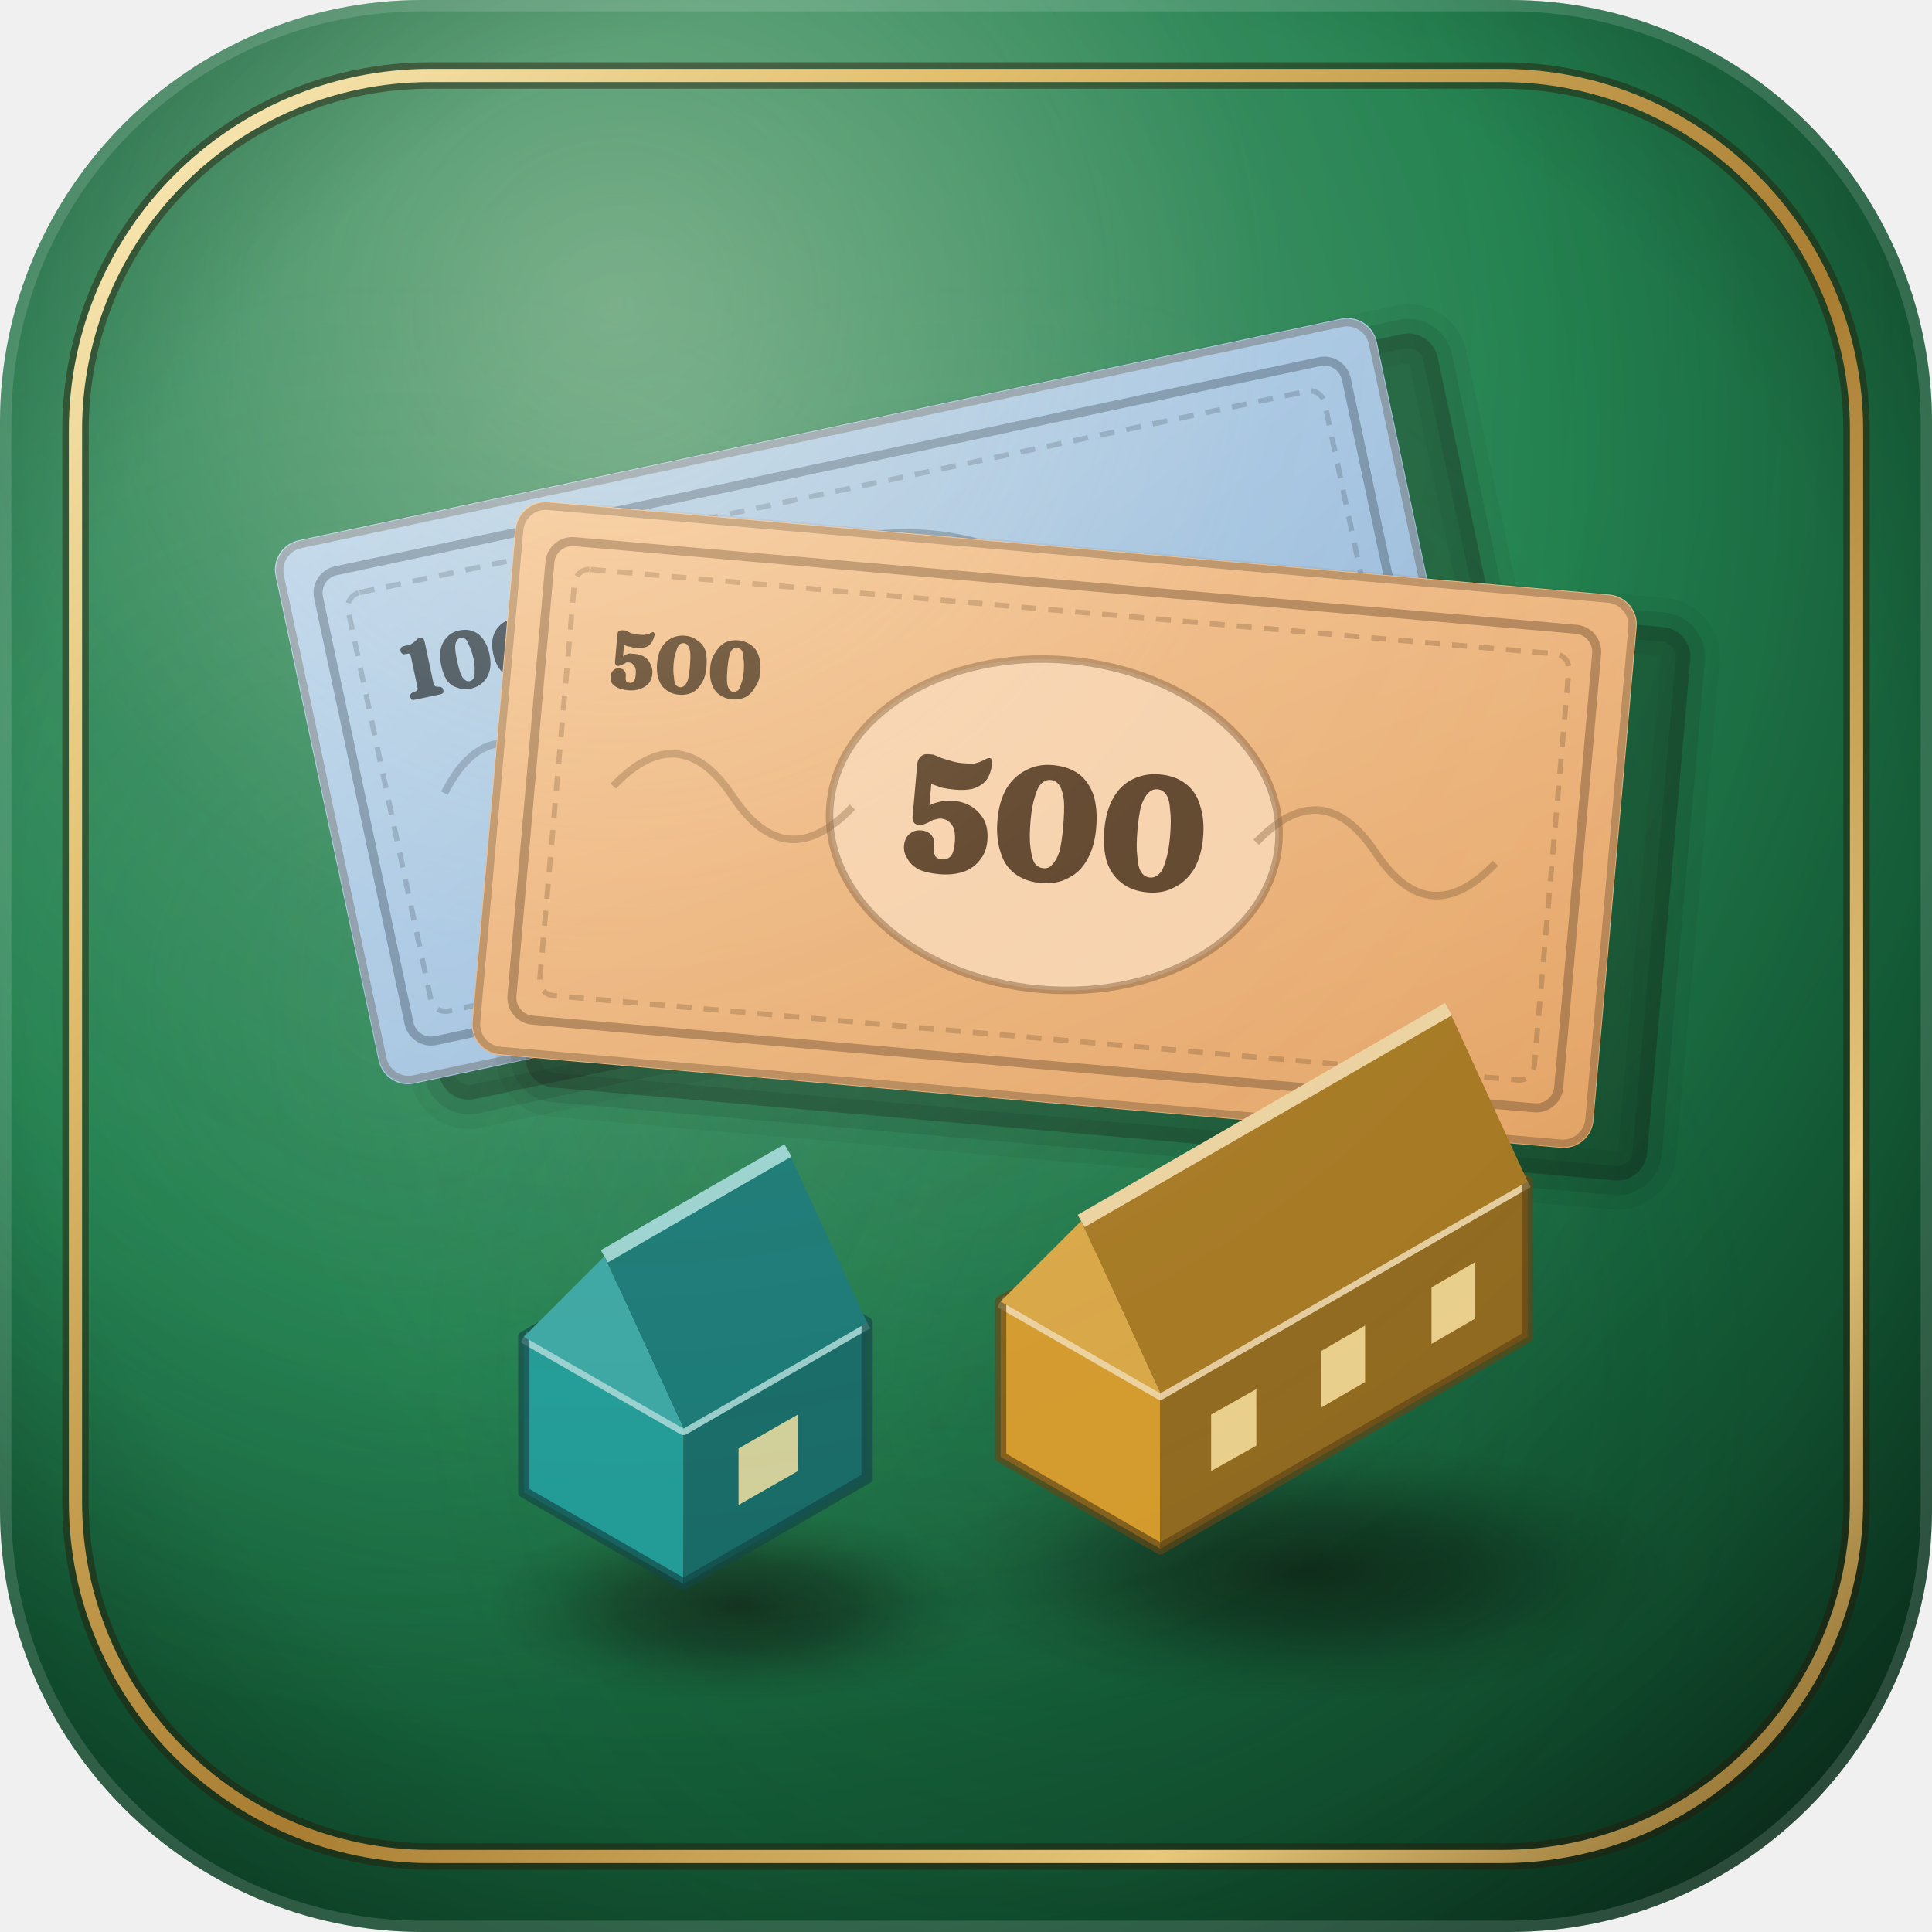
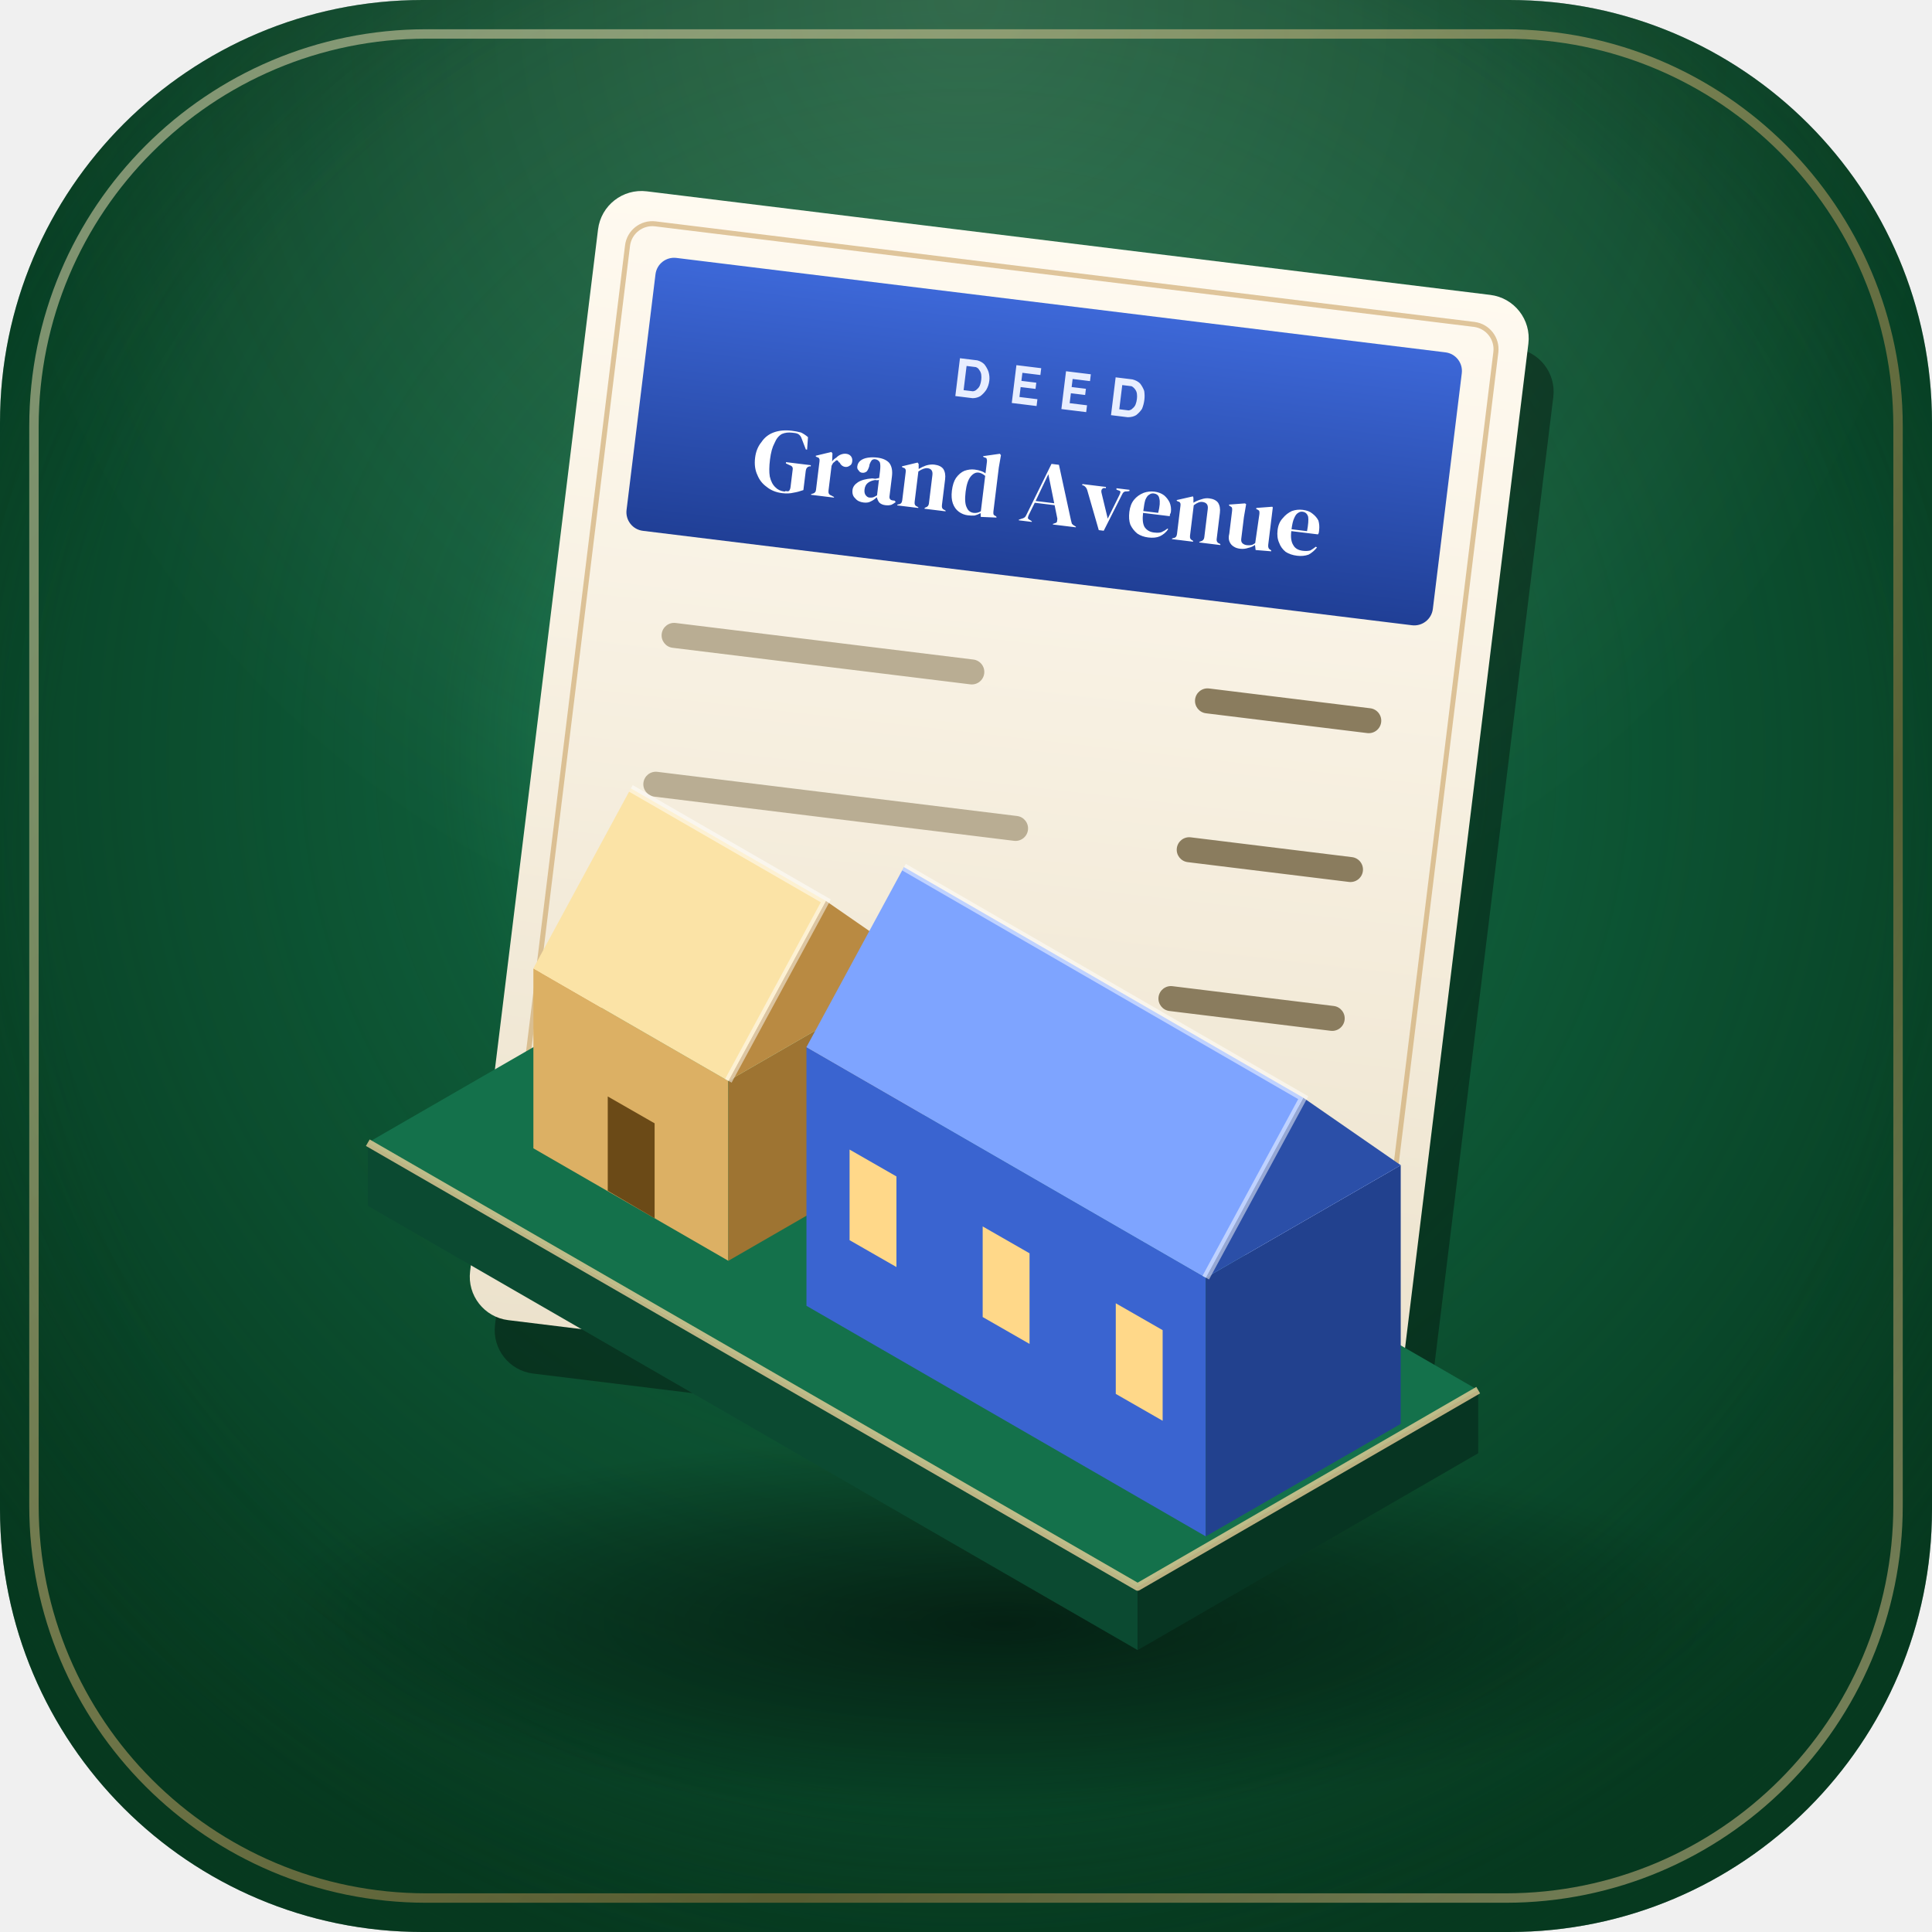
<svg xmlns="http://www.w3.org/2000/svg" viewBox="0 0 512 512" width="512" height="512" role="img" aria-label="Monopoly app icon">
  <defs>
-     <linearGradient id="imon-n100" x1="0" y1="0" x2="1" y2="1">
-       <stop offset="0" stop-color="#bad5ee" />
-       <stop offset="1" stop-color="#93b7d8" />
+     <linearGradient id="cgd" x1="0" y1="0" x2="1" y2="1">
+       <stop offset="0" stop-color="#fbeec8" />
+       <stop offset="0.45" stop-color="#d9b676" />
+       <stop offset="0.7" stop-color="#a77d41" />
+       <stop offset="1" stop-color="#f0d9a6" />
    </linearGradient>
-     <linearGradient id="imon-n500" x1="0" y1="0" x2="1" y2="1">
-       <stop offset="0" stop-color="#f5c697" />
-       <stop offset="1" stop-color="#e3a365" />
-     </linearGradient>
-     <linearGradient id="imon-ptih" x1="0" y1="0" x2="1" y2="1">
-       <stop offset="0" stop-color="#84c7c5" />
-       <stop offset="1" stop-color="#4caeab" />
-     </linearGradient>
-     <radialGradient id="imon-sh" cx="0.5" cy="0.5" r="0.5">
-       <stop offset="0" stop-color="#0b0602" />
-       <stop offset="0.45" stop-color="#0b0602" stop-opacity="0.62" />
-       <stop offset="0.75" stop-color="#0b0602" stop-opacity="0.2" />
-       <stop offset="1" stop-color="#0b0602" stop-opacity="0" />
+     <radialGradient id="csh" cx="0.5" cy="0.5" r="0.5">
+       <stop offset="0" stop-color="#000" stop-opacity="0.62" />
+       <stop offset="0.55" stop-color="#000" stop-opacity="0.3" />
+       <stop offset="1" stop-color="#000" stop-opacity="0" />
    </radialGradient>
-     <linearGradient id="imon-ptio" x1="0" y1="0" x2="1" y2="1">
-       <stop offset="0" stop-color="#e7c78b" />
-       <stop offset="1" stop-color="#dcae56" />
-     </linearGradient>
-     <radialGradient id="imon-fld" cx="0.34" cy="0.24" r="0.95">
-       <stop offset="0" stop-color="#49976f" />
-       <stop offset="0.48" stop-color="#1b7d4b" />
-       <stop offset="1" stop-color="#0b321e" />
+     <radialGradient id="cspot" cx="256" cy="200" r="330" gradientUnits="userSpaceOnUse">
+       <stop offset="0" stop-color="#1f9a68" stop-opacity="0.95" />
+       <stop offset="0.42" stop-color="#1f9a68" stop-opacity="0.34" />
+       <stop offset="1" stop-color="#1f9a68" stop-opacity="0" />
    </radialGradient>
-     <radialGradient id="imon-gl549e78018" cx="0.5" cy="0.5" r="0.5">
-       <stop offset="0" stop-color="#549e78" stop-opacity="0.18" />
-       <stop offset="0.5" stop-color="#549e78" stop-opacity="0.08" />
-       <stop offset="1" stop-color="#549e78" stop-opacity="0" />
+     <radialGradient id="ckey" cx="256" cy="0" r="264" gradientUnits="userSpaceOnUse">
+       <stop offset="0" stop-color="#fff4dc" stop-opacity="0.16" />
+       <stop offset="1" stop-color="#fff4dc" stop-opacity="0" />
    </radialGradient>
-     <radialGradient id="imon-gl0e3f26018" cx="0.5" cy="0.5" r="0.5">
-       <stop offset="0" stop-color="#0e3f26" stop-opacity="0.18" />
-       <stop offset="0.5" stop-color="#0e3f26" stop-opacity="0.08" />
-       <stop offset="1" stop-color="#0e3f26" stop-opacity="0" />
+     <radialGradient id="cvig" cx="256" cy="225.3" r="405.5" gradientUnits="userSpaceOnUse">
+       <stop offset="0" stop-color="#06391f" stop-opacity="0" />
+       <stop offset="0.6" stop-color="#06391f" stop-opacity="0" />
+       <stop offset="1" stop-color="#06391f" stop-opacity="0.85" />
    </radialGradient>
-     <radialGradient id="imon-lamp" cx="0.32" cy="0.16" r="0.75">
-       <stop offset="0" stop-color="#fff4d8" stop-opacity="0.3" />
-       <stop offset="0.45" stop-color="#fff4d8" stop-opacity="0.06" />
-       <stop offset="1" stop-color="#fff4d8" stop-opacity="0" />
-     </radialGradient>
-     <radialGradient id="imon-vig" cx="0.5" cy="0.48" r="0.78">
-       <stop offset="0" stop-color="#000" stop-opacity="0" />
-       <stop offset="0.62" stop-color="#000" stop-opacity="0" />
-       <stop offset="1" stop-color="#000" stop-opacity="0.38" />
-     </radialGradient>
-     <clipPath id="imon-rr">
+     <clipPath id="cclip">
      <rect width="512" height="512" rx="112" />
    </clipPath>
-     <linearGradient id="imon-brass" x1="0" y1="0" x2="1" y2="1">
-       <stop offset="0" stop-color="#fbefc0" />
-       <stop offset="0.25" stop-color="#e2bf6e" />
-       <stop offset="0.55" stop-color="#a87d32" />
-       <stop offset="0.8" stop-color="#e6c77c" />
-       <stop offset="1" stop-color="#7c5b1f" />
-     </linearGradient>
  </defs>
-   <g clip-path="url(#imon-rr)">
-     <rect width="512" height="512" fill="url(#imon-fld)" />
-     <circle cx="260.2" cy="265.2" r="190.3" fill="url(#imon-gl549e78018)" />
-     <circle cx="288.3" cy="363.8" r="183.1" fill="url(#imon-gl0e3f26018)" />
-     <circle cx="105.5" cy="265.4" r="190.2" fill="url(#imon-gl549e78018)" />
-     <g transform="translate(256 256) scale(1.17) translate(-256 -256)">
-       <g transform="translate(236,196) scale(1.7)">
-         <g transform="translate(0,0) rotate(-12)">
-           <g transform="translate(-75,-37)">
-             <g fill="none" stroke="#0b0602">
-               <rect x="7.5" y="3.7" width="150" height="74" rx="4" stroke-width="7.8" stroke-opacity="0.05" />
-               <rect x="7.5" y="3.7" width="150" height="74" rx="4" stroke-width="3.9" stroke-opacity="0.09" />
-             </g>
-             <rect x="7.5" y="3.7" width="150" height="74" rx="4" fill="#0b0602" opacity="0.25" />
-             <rect width="150" height="74" rx="4" fill="url(#imon-n100)" />
-             <rect x=".6" y=".6" width="148.8" height="72.8" rx="3.5" fill="none" stroke="#3c2814" stroke-opacity="0.28" stroke-width="1" />
-             <rect x="5" y="5" width="140" height="64" rx="3" fill="none" stroke="#566b7f" stroke-opacity=".55" stroke-width="1.2" />
-             <rect x="8.5" y="8.5" width="133" height="57" rx="2" fill="none" stroke="#566b7f" stroke-opacity=".35" stroke-width=".7" stroke-dasharray="2 1.6" />
-             <ellipse cx="75" cy="37" rx="30" ry="22" fill="#c9def1" stroke="#566b7f" stroke-opacity=".5" />
-             <path d="m57.5 32.3h.5q.4 0 .6 .3 .2 .2 .2 .9v8q0 .4-.2 .6-.1 .3-.4 .3l-1 .3q-.9 .2-.9 1 0 .5 .3 .7 .3 .3 .8 .3h6.9q.5 0 .8-.3 .3-.2 .3-.7 0-.7-.9-1l-.9-.3q-.2-.1-.4-.3-.1-.2-.1-.6v-11.5q0-1.1-1-1.1-.3 0-.5 .1-.3 0-.6 .2-.6 .5-1.2 .7-.5 .2-1.4 .2h-.8q-.5 0-.9 .3-.3 .3-.3 .8 0 .5 .3 .8 .3 .3 .8 .3zm15.3-3.2q2.1 0 3.5 .9 1.5 .9 2.2 2.7 .8 1.8 .8 4.3 0 2.4-.8 4.2-.9 1.8-2.4 2.7-1.5 1-3.5 1-2.1 0-3.5-.9-1.5-.9-2.3-2.7-.7-1.8-.7-4.3 0-2.4 .8-4.2 .8-1.8 2.3-2.7 1.5-1 3.6-1zm2.1 8.2q0-2.3-.3-3.6-.2-1.4-.7-2-.5-.6-1.2-.6-.7 0-1.2 .6-.5 .6-.8 1.8-.2 1.3-.2 3.2 0 2.3 .2 3.6 .3 1.4 .8 2 .5 .6 1.2 .6 .7 0 1.2-.6 .5-.6 .7-1.8 .3-1.3 .3-3.2zm12.2-8.2q2 0 3.5 .9 1.4 .9 2.2 2.7 .8 1.8 .8 4.3 0 2.4-.9 4.2-.8 1.8-2.3 2.7-1.5 1-3.6 1-2 0-3.5-.9-1.5-.9-2.2-2.7-.8-1.8-.8-4.3 0-2.4 .8-4.2 .9-1.8 2.4-2.7 1.5-1 3.6-1zm2 8.2q0-2.3-.2-3.6-.3-1.4-.8-2-.5-.6-1.2-.6-.7 0-1.2 .6-.5 .6-.7 1.8-.3 1.3-.3 3.2 0 2.3 .3 3.6 .3 1.4 .8 2 .4 .6 1.2 .6 .7 0 1.2-.6 .4-.6 .7-1.8 .2-1.3 .2-3.2z" fill="#3b4a57" />
-             <path d="m14.8 17.8h.2q.3 0 .3 .1 .1 .1 .1 .5v4q0 .2 0 .3-.1 .1-.2 .2l-.6 .1q-.4 .1-.4 .5 0 .2 .1 .4 .2 .1 .4 .1h3.5q.2 0 .4-.1 .1-.2 .1-.4 0-.4-.4-.5l-.4-.1q-.2-.1-.2-.2-.1-.1-.1-.3v-5.7q0-.6-.5-.6-.1 0-.3 0-.1 .1-.3 .2-.3 .2-.6 .3-.2 .1-.7 .1h-.4q-.2 0-.4 .1-.2 .2-.2 .5 0 .2 .2 .4 .1 .1 .4 .1zm7.6-1.6q1.1 0 1.8 .5 .7 .4 1.1 1.3 .4 .9 .4 2.1 0 1.3-.4 2.1-.4 .9-1.2 1.4-.8 .5-1.8 .5-1 0-1.7-.5-.8-.4-1.2-1.3-.3-.9-.3-2.1 0-1.3 .4-2.1 .4-.9 1.2-1.4 .7-.5 1.7-.5zm1.1 4.1q0-1.1-.2-1.8-.1-.7-.3-1-.3-.3-.6-.3-.4 0-.6 .3-.3 .3-.4 .9-.1 .6-.1 1.6 0 1.1 .1 1.8 .1 .7 .4 1 .2 .3 .6 .3 .3 0 .6-.3 .2-.3 .3-.9 .2-.6 .2-1.6zm6.1-4.1q1 0 1.7 .5 .7 .4 1.1 1.3 .4 .9 .4 2.1 0 1.3-.4 2.1-.4 .9-1.2 1.4-.7 .5-1.7 .5-1.1 0-1.8-.5-.7-.4-1.1-1.3-.4-.9-.4-2.1 0-1.3 .4-2.1 .4-.9 1.2-1.4 .7-.5 1.8-.5zm1 4.1q0-1.1-.1-1.8-.2-.7-.4-1-.2-.3-.6-.3-.4 0-.6 .3-.2 .3-.4 .9-.1 .6-.1 1.6 0 1.1 .1 1.8 .2 .7 .4 1 .3 .3 .6 .3 .4 0 .6-.3 .3-.3 .4-.9 .1-.6 .1-1.6z" fill="#3b4a57" />
-             <path d="M16 37q8-10 16 0t16 0M102 37q8-10 16 0t16 0" stroke="#566b7f" stroke-opacity=".4" fill="none" />
-           </g>
-         </g>
+   <rect width="512" height="512" rx="112" fill="#06391f" />
+   <rect width="512" height="512" rx="112" fill="url(#cspot)" />
+   <rect width="512" height="512" rx="112" fill="url(#ckey)" />
+   <g clip-path="url(#cclip)">
+     <g transform="translate(-88.5 -3.7) scale(1.656)">
+       <defs>
+         <linearGradient id="mdd" x1="0" y1="0" x2="0" y2="1">
+           <stop offset="0" stop-color="#fffaf0" />
+           <stop offset="1" stop-color="#ece2cc" />
+         </linearGradient>
+         <linearGradient id="mbd" x1="0" y1="0" x2="0" y2="1">
+           <stop offset="0" stop-color="#3d68d8" />
+           <stop offset="1" stop-color="#203f96" />
+         </linearGradient>
+       </defs>
+       <g transform="translate(150 32) rotate(7)">
+         <rect x="5" y="8" width="150" height="182" rx="7" fill="#000" opacity=".35" />
+         <rect width="150" height="182" rx="7" fill="url(#mdd)" />
+         <rect x="5" y="5" width="140" height="172" rx="4" fill="none" stroke="#c9a263" stroke-opacity=".6" stroke-width=".8" />
+         <rect x="10" y="10" width="130" height="44" rx="3" fill="url(#mbd)" />
+         <path d="m62 26.5h-2v-6.1h2q.1 0 .3 0 .2 0 .5 0 .7 .1 1.2 .5 .5 .5 .8 1.1 .3 .7 .3 1.4 0 .8-.3 1.5-.3 .6-.8 1.1-.5 .4-1.2 .5-.3 0-.5 0-.2 0-.3 0zm-.8-5v3.9h.8q.1 0 .3 0 .2 0 .4 0 .4-.1 .6-.4 .3-.3 .4-.7 .1-.4 .1-.9 0-.4-.1-.8-.1-.4-.4-.7-.2-.3-.6-.4-.2 0-.4 0-.2 0-.3 0h-.8zm11.9 5h-4v-6.1h4v1.1h-2.9v1.3h2.4v1h-2.4v1.6h2.9v1.1zm8 0h-4v-6.1h4v1.1h-2.8v1.3h2.3v1h-2.3v1.6h2.8v1.1zm6 0h-2v-6.1h2q.1 0 .3 0 .2 0 .4 0 .8 .1 1.3 .5 .5 .5 .8 1.1 .2 .7 .2 1.4 0 .8-.2 1.5-.3 .6-.8 1.1-.5 .4-1.3 .5-.2 0-.4 0-.2 0-.3 0zm-.8-5v3.9h.8q.1 0 .3 0 .2 0 .4 0 .4-.1 .6-.4 .3-.3 .4-.7 .1-.4 .1-.9 0-.4-.1-.8-.1-.4-.4-.7-.3-.3-.6-.4-.2 0-.4 0-.2 0-.3 0h-.8z" fill="#e8eeff" />
+         <path d="m34.4 45.3q-1.5 0-2.6-.7-1.1-.6-1.7-1.7-.7-1.1-.7-2.7 0-1.5 .7-2.6 .6-1.2 1.8-1.8 1.2-.6 2.8-.6 .8 0 1.5 .1 .6 .2 1.2 .6l.1 2h-.2l-.8-1.5q-.2-.4-.3-.5-.2-.2-.4-.3-.3-.1-.5-.1-.2 0-.5 0-.9 0-1.6 .4-.7 .5-1 1.6-.4 1-.4 2.7 0 1.7 .3 2.7 .4 1.1 1.1 1.6 .6 .5 1.5 .5 .1 0 .2-.1 .1 0 .3 0 .2 0 .3-.2 .1-.2 .1-.5v-2.9q0-.5-.6-.6l-.6-.2v-.2h4v.2h-.2q-.5 .2-.5 .8v3.1q-.8 .4-1.5 .6-.8 .3-1.8 .3zm8.3-.3h-3.7v-.1l.2-.1q.3-.1 .4-.3 .1-.1 .1-.4v-4.6q0-.3-.1-.4-.1-.2-.4-.2l-.2-.1v-.1l2.4-.9 .2 .2 .1 1.2v.1q.2-.4 .6-.7 .3-.4 .7-.6 .4-.2 .8-.2 .5 0 .8 .3 .3 .3 .3 .8 0 .5-.3 .7-.3 .3-.7 .3-.6 0-1-.6h-.1q-.1-.2-.3-.3-.2 0-.3 .2-.2 .2-.3 .3-.1 .2-.2 .5v4q0 .6 .5 .7l.5 .2v.1zm4.8 .2q-.9 0-1.4-.5-.6-.4-.6-1.3 0-.7 .7-1.3 .7-.6 2.2-.9 .2 0 .5 0 .3-.1 .6-.2v-1.1q0-1-.2-1.4-.3-.4-.8-.4-.3 0-.5 .2-.2 .3-.3 .8v.2q-.1 .6-.3 .9-.3 .3-.7 .3-.4 0-.6-.3-.3-.2-.3-.6 0-.6 .4-1 .4-.4 1.1-.6 .7-.2 1.5-.2 1.3 0 2 .6 .7 .7 .7 2.1v3.2q0 .6 .6 .6h.3l.2 .2q-.3 .3-.6 .5-.4 .2-1 .2-.6 0-1-.3-.3-.3-.5-.8-.4 .5-.9 .8-.4 .3-1.1 .3zm.8-.9q.3 0 .6-.1 .2-.1 .6-.4v-2.5q-.2 .1-.3 .1-.1 0-.3 0-.7 .2-1.1 .6-.4 .4-.4 1.1 0 .6 .3 .9 .3 .3 .6 .3zm8 .7h-3.4v-.1l.2-.1q.5-.1 .5-.7v-4.6q0-.3-.1-.4-.1-.2-.4-.2l-.2-.1v-.1l2.4-.9 .2 .2 .1 .8q.5-.4 1.1-.7 .7-.3 1.3-.3 1 0 1.5 .5 .5 .6 .5 1.6v4.2q0 .6 .5 .7l.2 .1v.1h-3.4v-.1l.1-.1q.5-.2 .5-.7v-4.6q0-1-.9-1-.6 0-1.4 .7v4.9q0 .6 .5 .7l.2 .1v.1zm8 .2q-.8 0-1.5-.4-.7-.4-1.1-1.2-.4-.8-.4-2 0-1.3 .4-2.1 .5-.9 1.2-1.3 .8-.4 1.6-.4 .6 0 1 .1 .5 .1 .8 .3v-1.9q0-.3-.1-.4 0-.2-.3-.2l-.3-.1v-.1l2.6-.7 .2 .2-.1 2v7.1q0 .3 .1 .5 .1 .1 .4 .2l.1 .1v.1l-2.5 .2-.1-.6q-.4 .3-.9 .5-.5 .1-1.1 .1zm.9-.5q.6 0 1.1-.4v-5.7q-.6-.4-1.1-.4-.7 0-1.2 .8-.5 .8-.5 2.5 0 1.8 .5 2.5 .4 .7 1.2 .7zm9.4 .3h-2.1v-.1l.4-.2q.3-.1 .5-.3 .1-.1 .2-.4l3-8.6h1.2l3 8.6q.1 .3 .2 .5 .2 .2 .5 .3l.2 .1v.1h-3.7v-.1l.2-.1q.3-.1 .4-.3 0-.3 0-.5l-.7-2.1h-3.2l-.7 2q-.1 .3-.1 .5 0 .2 .3 .3l.4 .2v.1zm1.7-7.9-1.5 4.5h3l-1.5-4.5zm9.9 7.9h-.8l-2.6-6.1q-.2-.5-.7-.7h-.2v-.2h3.8v.2h-.3q-.5 .2-.3 .8l1.5 4 1.4-4q.1-.3 .1-.5-.1-.2-.4-.2l-.3-.1v-.2h2.1v.2l-.4 .1q-.3 0-.5 .2-.1 .1-.2 .4l-2.2 6.1zm7.3-7.2q.9 0 1.6 .4 .6 .4 1 1 .4 .7 .4 1.5 0 .2-.1 .4 0 .1 0 .3h-4.3q0 1.5 .5 2.2 .6 .7 1.6 .7 .8 0 1.2-.2 .5-.3 .9-.7l.1 .1q-.4 .8-1.2 1.3-.7 .4-1.8 .4-1 0-1.8-.4-.8-.5-1.3-1.3-.4-.8-.4-2 0-1.2 .5-2 .5-.8 1.4-1.3 .8-.4 1.7-.4zm-.1 .3q-.4 0-.7 .3-.3 .2-.5 .9-.1 .6-.1 1.8h2.4q.2-1.6-.1-2.3-.2-.7-1-.7zm7.2 6.9h-3.4v-.1l.2-.1q.5-.1 .5-.7v-4.6q0-.3-.1-.4-.1-.2-.4-.2l-.2-.1v-.1l2.5-.9 .1 .2 .1 .8q.5-.4 1.2-.7 .6-.3 1.2-.3 1 0 1.5 .5 .5 .6 .5 1.6v4.2q0 .6 .6 .7l.1 .1v.1h-3.4v-.1l.2-.1q.5-.2 .5-.7v-4.6q0-1-1-1-.6 0-1.3 .7v4.9q0 .6 .5 .7l.1 .1v.1zm7.6 .2q-.6 0-1-.2-.5-.2-.8-.7-.3-.5-.2-1.3v-3.7q0-.3-.1-.5-.1-.1-.4-.2l-.1-.1v-.1l2.5-.5 .2 .1-.1 2.1v3.5q0 .5 .3 .7 .3 .2 .7 .2 .4 0 .7-.1 .3-.1 .6-.4l.1-4.7q0-.3-.1-.5-.1-.1-.4-.2h-.1v-.2l2.5-.5 .1 .1v2.1 3.9q0 .3 .1 .5 .1 .2 .4 .3l.1 .1v.1l-2.5 .1-.2-.8q-.4 .4-1 .6-.6 .3-1.3 .3zm9.2-7.4q1 0 1.6 .4 .7 .4 1.1 1 .3 .7 .3 1.5 0 .2 0 .4 0 .1-.1 .3h-4.3q0 1.5 .6 2.2 .5 .7 1.6 .7 .7 0 1.2-.2 .4-.3 .8-.7l.2 .1q-.5 .8-1.2 1.3-.8 .4-1.8 .4-1.1 0-1.9-.4-.8-.5-1.2-1.3-.5-.8-.5-2 0-1.2 .6-2 .5-.8 1.3-1.3 .8-.4 1.7-.4zm0 .3q-.4 0-.7 .3-.3 .2-.5 .9-.2 .6-.2 1.8h2.5q.1-1.6-.1-2.3-.3-.7-1-.7z" fill="#fff" />
+         <rect x="18" y="68" width="52" height="4" rx="2" fill="#b9ad93" />
+         <rect x="104" y="68" width="30" height="4" rx="2" fill="#8a7c5e" />
+         <rect x="18" y="92" width="62" height="4" rx="2" fill="#b9ad93" />
+         <rect x="104" y="92" width="30" height="4" rx="2" fill="#8a7c5e" />
+         <rect x="18" y="116" width="72" height="4" rx="2" fill="#b9ad93" />
+         <rect x="104" y="116" width="30" height="4" rx="2" fill="#8a7c5e" />
+         <rect x="18" y="140" width="52" height="4" rx="2" fill="#b9ad93" />
+         <rect x="104" y="140" width="30" height="4" rx="2" fill="#8a7c5e" />
      </g>
-       <g transform="translate(276,224) scale(1.7)">
-         <g transform="translate(0,0) rotate(5)">
-           <g transform="translate(-75,-37)">
-             <g fill="none" stroke="#0b0602">
-               <rect x="7.5" y="3.7" width="150" height="74" rx="4" stroke-width="7.8" stroke-opacity="0.05" />
-               <rect x="7.5" y="3.7" width="150" height="74" rx="4" stroke-width="3.9" stroke-opacity="0.09" />
-             </g>
-             <rect x="7.5" y="3.7" width="150" height="74" rx="4" fill="#0b0602" opacity="0.25" />
-             <rect width="150" height="74" rx="4" fill="url(#imon-n500)" />
-             <rect x=".6" y=".6" width="148.8" height="72.8" rx="3.5" fill="none" stroke="#3c2814" stroke-opacity="0.28" stroke-width="1" />
-             <rect x="5" y="5" width="140" height="64" rx="3" fill="none" stroke="#855f3b" stroke-opacity=".55" stroke-width="1.2" />
-             <rect x="8.5" y="8.5" width="133" height="57" rx="2" fill="none" stroke="#855f3b" stroke-opacity=".35" stroke-width=".7" stroke-dasharray="2 1.6" />
-             <ellipse cx="75" cy="37" rx="30" ry="22" fill="#f7d2ae" stroke="#855f3b" stroke-opacity=".5" />
-             <path d="m55.3 41.5q0-1 .6-1.6 .6-.6 1.5-.6 .9 0 1.4 .5 .5 .5 .5 1.3v.5q0 .6 .3 1 .3 .3 .9 .3 .7 0 1.1-.5 .4-.5 .4-1.9 0-1.6-.6-2.3-.6-.7-1.5-.7-.3 0-.5 .1-.3 .1-.6 .2-.3 .2-.6 .4-.4 .2-.6 .3-.3 .1-.6 .1-.4 0-.6-.2-.3-.3-.3-.8v-7q0-.7 .4-1.1 .3-.4 1-.4 .3 0 .6 0 .3 .1 .7 .2 .5 .2 1.1 .3 .5 .1 1 .2 .6 .1 1.1 .1 1.1 0 1.7-.1 .6-.2 1.1-.5 .3-.2 .5-.3 .2-.1 .3-.1 .3 0 .4 .3 .1 .3 0 .9-.1 1.2-.7 2-.6 .7-1.6 1.1-1 .3-2.3 .3-.8 0-1.7-.1-.8-.2-1.6-.4-.7-.3-1.3-.6l1.4-1.8v6.3l-.9-.3q.6-.5 1.2-.9 .6-.3 1.3-.5 .7-.2 1.5-.2 1.5 0 2.6 .6 1.1 .6 1.8 1.7 .6 1.1 .6 2.6 0 1.6-.8 2.7-.7 1.1-2 1.7-1.4 .6-3.2 .6-1.7 0-2.8-.4-1.1-.5-1.6-1.3-.6-.7-.6-1.7zm18.8-12.4q2.1 0 3.6 .9 1.4 .9 2.2 2.7 .7 1.8 .7 4.3 0 2.4-.8 4.2-.8 1.8-2.3 2.7-1.5 1-3.6 1-2 0-3.5-.9-1.5-.9-2.2-2.7-.8-1.8-.8-4.3 0-2.4 .8-4.2 .9-1.8 2.4-2.7 1.5-1 3.5-1zm2.1 8.2q0-2.3-.2-3.6-.3-1.4-.8-2-.5-.6-1.2-.6-.7 0-1.2 .6-.5 .6-.7 1.8-.3 1.3-.3 3.2 0 2.3 .3 3.6 .3 1.4 .7 2 .5 .6 1.3 .6 .7 0 1.1-.6 .5-.6 .8-1.8 .2-1.3 .2-3.2zm12.2-8.2q2.1 0 3.5 .9 1.5 .9 2.2 2.7 .8 1.8 .8 4.3 0 2.4-.8 4.2-.9 1.8-2.4 2.7-1.5 1-3.5 1-2.1 0-3.5-.9-1.5-.9-2.3-2.7-.7-1.8-.7-4.3 0-2.4 .8-4.2 .8-1.8 2.3-2.7 1.6-1 3.6-1zm2.1 8.2q0-2.3-.3-3.6-.2-1.4-.7-2-.5-.6-1.2-.6-.7 0-1.2 .6-.5 .6-.8 1.8-.2 1.3-.2 3.2 0 2.3 .3 3.6 .2 1.4 .7 2 .5 .6 1.2 .6 .7 0 1.2-.6 .5-.6 .7-1.8 .3-1.3 .3-3.2z" fill="#5c4229" />
-             <path d="m14.4 22.4q0-.5 .3-.8 .3-.3 .7-.3 .5 0 .7 .2 .3 .3 .3 .7v.2q0 .3 .1 .5 .2 .2 .5 .2 .3 0 .5-.2 .2-.3 .2-1 0-.8-.3-1.1-.3-.4-.7-.4-.2 0-.3 0-.2 .1-.3 .2-.1 0-.3 .2-.2 .1-.3 .1-.1 .1-.3 .1-.2 0-.3-.2-.1-.1-.1-.3v-3.6q0-.3 .1-.5 .2-.2 .6-.2 .1 0 .3 0 .1 0 .3 .1 .3 .1 .5 .2 .3 0 .6 .1 .3 0 .5 0 .6 0 .9-.1 .2 0 .5-.2 .1-.1 .2-.1 .1-.1 .2-.1 .2 0 .2 .2 .1 .1 0 .4-.1 .6-.4 1-.3 .4-.7 .5-.5 .2-1.2 .2-.4 0-.8-.1-.4 0-.8-.2-.4-.1-.7-.2l.7-.9v3.1l-.4-.2q.3-.2 .6-.4 .3-.2 .6-.3 .4 0 .8 0 .7 0 1.3 .3 .5 .3 .8 .8 .4 .6 .4 1.3 0 .8-.4 1.4-.4 .5-1.1 .8-.6 .3-1.5 .3-.9 0-1.4-.2-.6-.2-.9-.6-.2-.4-.2-.9zm9.4-6.2q1 0 1.7 .5 .8 .4 1.2 1.3 .3 .9 .3 2.1 0 1.3-.4 2.1-.4 .9-1.1 1.4-.8 .5-1.8 .5-1.1 0-1.8-.5-.7-.4-1.1-1.3-.4-.9-.4-2.1 0-1.3 .4-2.1 .4-.9 1.2-1.4 .8-.5 1.8-.5zm1 4.1q0-1.1-.1-1.8-.1-.7-.4-1-.2-.3-.6-.3-.3 0-.6 .3-.2 .3-.3 .9-.2 .6-.2 1.6 0 1.1 .2 1.8 .1 .7 .3 1 .3 .3 .6 .3 .4 0 .6-.3 .3-.3 .4-.9 .1-.6 .1-1.6zm6.1-4.1q1 0 1.8 .5 .7 .4 1.1 1.3 .4 .9 .4 2.1 0 1.3-.5 2.1-.4 .9-1.1 1.4-.8 .5-1.8 .5-1 0-1.8-.5-.7-.4-1.1-1.3-.4-.9-.4-2.1 0-1.3 .5-2.1 .4-.9 1.1-1.4 .8-.5 1.8-.5zm1.1 4.1q0-1.1-.2-1.8-.1-.7-.3-1-.3-.3-.7-.3-.3 0-.6 .3-.2 .3-.3 .9-.1 .6-.1 1.6 0 1.1 .1 1.8 .1 .7 .4 1 .2 .3 .6 .3 .3 0 .6-.3 .2-.3 .3-.9 .2-.6 .2-1.6z" fill="#5c4229" />
-             <path d="M16 37q8-10 16 0t16 0M102 37q8-10 16 0t16 0" stroke="#855f3b" stroke-opacity=".4" fill="none" />
-           </g>
-         </g>
-       </g>
-       <g transform="translate(192,396) scale(3.2)">
-         <g transform="translate(0,0)">
-           <ellipse cx="3.9" cy="1.5" rx="17.8" ry="6.9" fill="url(#imon-sh)" opacity="0.55" />
-           <polygon points="0 0 -11.3 -6.5 -11.3 -17.5 0 -11" fill="#1f9a96" />
-           <polygon points="0 0 13 -7.5 13 -18.5 0 -11" fill="#156966" />
-           <polygon points="0 -11 13 -18.5 1.7 -25 -11.3 -17.5" fill="url(#imon-ptih)" />
-           <polyline points="-11.3 -17.5 0 -11 13 -18.5" fill="none" stroke="#a5d7d5" stroke-width=".9" stroke-linejoin="round" opacity=".9" />
-           <polygon points="0 0 -11.3 -6.5 -11.3 -17.5 1.7 -25 13 -18.5 13 -7.5" fill="none" stroke="#0e4544" stroke-width=".8" stroke-linejoin="round" opacity=".7" />
-         </g>
-         <polygon points="0 -11 13 -18.5 7.4 -30.7 -5.6 -23.2" fill="#187875" />
-         <polygon points="0 -11 -5.6 -23.2 -11.3 -17.5" fill="#3aa6a3" />
-         <polyline points="-5.6 -23.2 7.4 -30.7" stroke="#9ad2d0" fill="none" />
-         <g fill="#ffe7a6" opacity=".8">
-           <polygon points="3.9 -5.6 8.1 -8 8.1 -12 3.9 -9.6" />
-         </g>
-       </g>
-       <g transform="translate(300,388) scale(3.2)">
-         <g transform="translate(0,0)">
-           <ellipse cx="10.4" cy="1.5" rx="26.1" ry="9.3" fill="url(#imon-sh)" opacity="0.55" />
-           <polygon points="0 0 -11.3 -6.5 -11.3 -17.5 0 -11" fill="#d39a2c" />
-           <polygon points="0 0 26 -15 26 -26 0 -11" fill="#8f691e" />
-           <polygon points="0 -11 26 -26 14.7 -32.5 -11.3 -17.5" fill="url(#imon-ptio)" />
-           <polyline points="-11.3 -17.5 0 -11 26 -26" fill="none" stroke="#edd7ab" stroke-width=".9" stroke-linejoin="round" opacity=".9" />
-           <polygon points="0 0 -11.3 -6.5 -11.3 -17.5 14.7 -32.5 26 -26 26 -15" fill="none" stroke="#5f4514" stroke-width=".8" stroke-linejoin="round" opacity=".7" />
-         </g>
-         <polygon points="0 -11 26 -26 20.4 -38.2 -5.6 -23.2" fill="#a57822" />
-         <polygon points="0 -11 -5.6 -23.2 -11.3 -17.5" fill="#d8a645" />
-         <polyline points="-5.6 -23.2 20.4 -38.2" stroke="#ebd2a0" fill="none" />
-         <g fill="#ffe7a6" opacity=".8">
-           <polygon points="3.6 -5.5 6.8 -7.3 6.8 -11.3 3.6 -9.5" />
-           <polygon points="11.4 -10 14.5 -11.8 14.5 -15.8 11.4 -14" />
-           <polygon points="19.2 -14.5 22.3 -16.3 22.3 -20.3 19.2 -18.5" />
-         </g>
-       </g>
+       <ellipse cx="214" cy="262" rx="118" ry="30" fill="url(#csh)" opacity="0.9" />
+       <polygon points="112.3,195.2 235.5,266.3 235.5,256.2 112.3,185.1" fill="#0b4a31" />
+       <polygon points="290,234.8 235.5,266.3 235.5,256.2 290,224.7" fill="#073522" />
+       <polygon points="166.9,153.6 290,224.7 235.5,256.2 112.3,185.1" fill="#14714b" />
+       <polyline points="112.3,185.1 235.5,256.2 290,224.7" fill="none" stroke="#e9cf98" stroke-width="1.2" stroke-linejoin="round" opacity=".8" />
+       <polygon points="138.8,186 170,204 170,175.2 138.8,157.2" fill="#dcb064" />
+       <polygon points="201.2,186 170,204 170,175.2 201.2,157.2" fill="#9e7432" />
+       <polygon points="170,139.2 201.2,157.2 170,175.2 138.8,157.2" fill="#fbe3a6" />
+       <polygon points="201.2,157.2 170,175.2 185.6,146.4" fill="#b98a42" />
+       <polygon points="154.4,128.4 185.6,146.4 170,175.2 138.8,157.2" fill="#fbe3a6" />
+       <polyline points="154.4,128.4 185.6,146.4 170,175.2" fill="none" stroke="#fff" stroke-opacity=".5" stroke-width="1.2" />
+       <polygon points="150.7,192.8 158.2,197.2 158.2,182 150.7,177.7" fill="#6b4a17" />
+       <polygon points="182.5,211.2 246.4,248.1 246.4,206.7 182.5,169.8" fill="#3a64d0" />
+       <polygon points="277.6,230.1 246.4,248.1 246.4,206.7 277.6,188.7" fill="#22418e" />
+       <polygon points="213.6,151.8 277.6,188.7 246.4,206.7 182.5,169.8" fill="#7ea4ff" />
+       <polygon points="277.6,188.7 246.4,206.7 262,177.9" fill="#2b4fa8" />
+       <polygon points="198.1,141 262,177.9 246.4,206.7 182.5,169.8" fill="#7ea4ff" />
+       <polyline points="198.1,141 262,177.9 246.4,206.7" fill="none" stroke="#fff" stroke-opacity=".5" stroke-width="1.2" />
+       <polygon points="189.4,200.7 196.9,205 196.9,190.5 189.4,186.2" fill="#ffd889" />
+       <polygon points="210.7,213 218.2,217.3 218.2,202.8 210.7,198.5" fill="#ffd889" />
+       <polygon points="232,225.3 239.5,229.6 239.5,215.1 232,210.8" fill="#ffd889" />
    </g>
-     <rect width="512" height="512" fill="url(#imon-lamp)" />
-     <rect width="512" height="512" fill="url(#imon-vig)" />
-     <rect x="20" y="20" width="472" height="472" rx="94" fill="none" stroke="#2a1a08" stroke-opacity=".45" stroke-width="7" />
-     <rect x="20" y="20" width="472" height="472" rx="94" fill="none" stroke="url(#imon-brass)" stroke-width="3.5" />
-     <rect x="1.5" y="1.5" width="509" height="509" rx="110.5" fill="none" stroke="#fff" stroke-opacity=".14" stroke-width="3" />
  </g>
+   <rect width="512" height="512" rx="112" fill="url(#cvig)" />
+   <rect x="9" y="9" width="494" height="494" rx="104" fill="none" stroke="url(#cgd)" stroke-opacity=".5" stroke-width="2.5" />
</svg>
